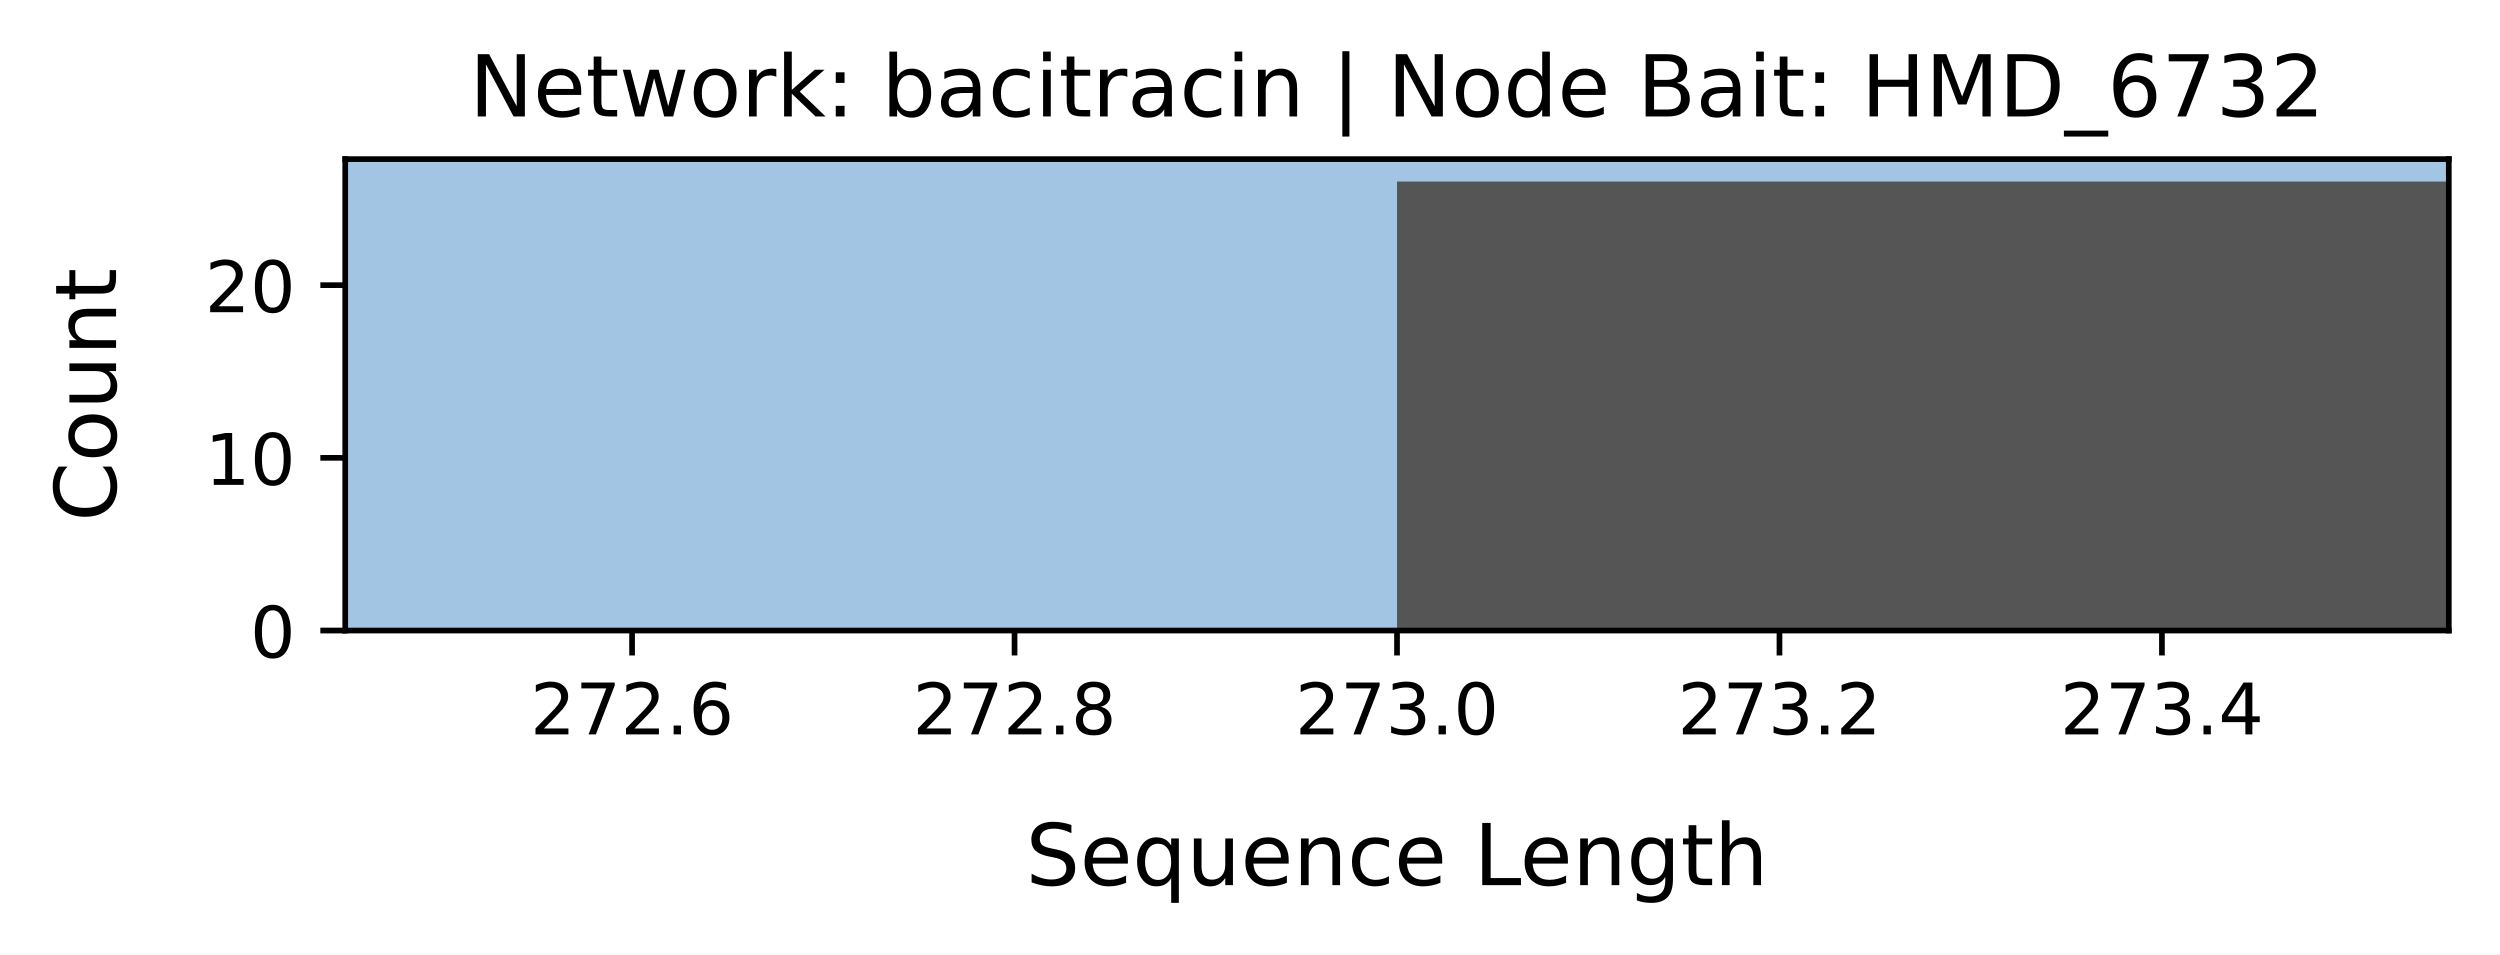
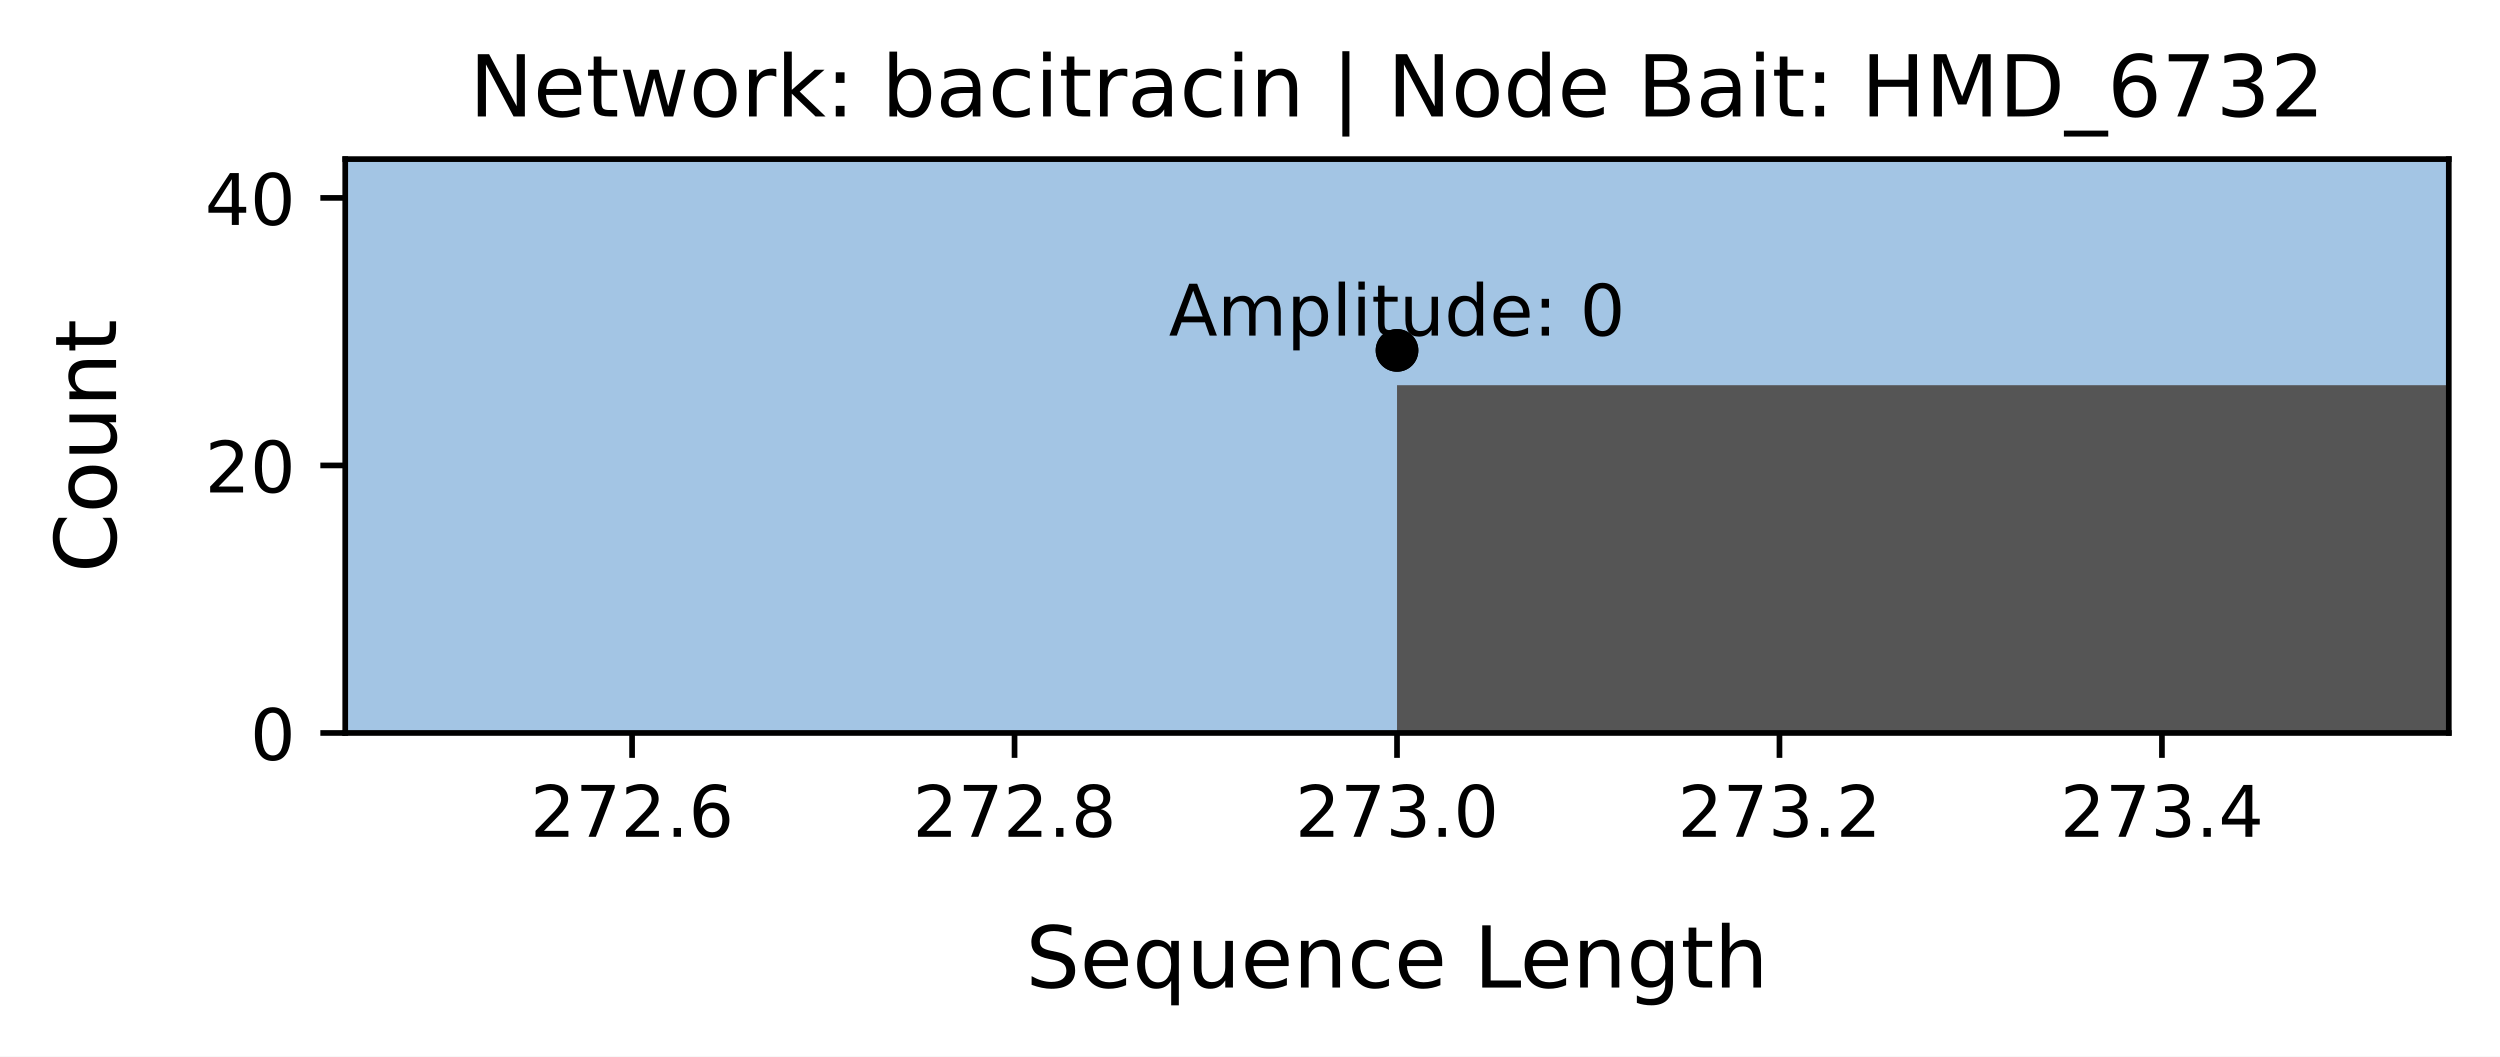
- <svg xmlns="http://www.w3.org/2000/svg" xmlns:xlink="http://www.w3.org/1999/xlink" width="351.489pt" height="134.143pt" viewBox="0 0 351.489 134.143" version="1.1">
+ <svg xmlns="http://www.w3.org/2000/svg" xmlns:xlink="http://www.w3.org/1999/xlink" width="351.489pt" height="148.542pt" viewBox="0 0 351.489 148.542" version="1.1">
  <defs>
    <style type="text/css">*{stroke-linejoin: round; stroke-linecap: butt}</style>
  </defs>
  <g id="figure_1">
    <g id="patch_1">
-       <path d="M 0 134.143  L 351.489 134.143  L 351.489 0  L 0 0  z " style="fill: #ffffff" />
+       <path d="M 0 148.542  L 351.489 148.542  L 351.489 0  L 0 0  z " style="fill: #ffffff" />
    </g>
    <g id="axes_1">
      <g id="patch_2">
-         <path d="M 48.539 88.651  L 344.289 88.651  L 344.289 22.371  L 48.539 22.371  z " style="fill: #a3c5e4" />
+         <path d="M 48.539 103.051  L 344.289 103.051  L 344.289 22.371  L 48.539 22.371  z " style="fill: #a3c5e4" />
      </g>
      <g id="patch_3">
-         <path d="M 61.982 88.651  L 2750.618 88.651  L 2750.618 88.651  L 61.982 88.651  z " clip-path="url(#p6417bfa6ee)" style="fill: #555555" />
+         <path d="M 61.982 103.051  L 868.573 103.051  L 868.573 103.051  L 61.982 103.051  z " clip-path="url(#p2b2a6447e7)" style="fill: #555555" />
      </g>
      <g id="patch_4">
-         <path d="M 88.868 88.651  L 2777.505 88.651  L 2777.505 88.651  L 88.868 88.651  z " clip-path="url(#p6417bfa6ee)" style="fill: #555555" />
+         <path d="M 88.868 103.051  L 895.459 103.051  L 895.459 103.051  L 88.868 103.051  z " clip-path="url(#p2b2a6447e7)" style="fill: #555555" />
      </g>
      <g id="patch_5">
-         <path d="M 115.755 88.651  L 2804.391 88.651  L 2804.391 88.651  L 115.755 88.651  z " clip-path="url(#p6417bfa6ee)" style="fill: #555555" />
+         <path d="M 115.755 103.051  L 922.346 103.051  L 922.346 103.051  L 115.755 103.051  z " clip-path="url(#p2b2a6447e7)" style="fill: #555555" />
      </g>
      <g id="patch_6">
-         <path d="M 142.641 88.651  L 2831.277 88.651  L 2831.277 88.651  L 142.641 88.651  z " clip-path="url(#p6417bfa6ee)" style="fill: #555555" />
+         <path d="M 142.641 103.051  L 949.232 103.051  L 949.232 103.051  L 142.641 103.051  z " clip-path="url(#p2b2a6447e7)" style="fill: #555555" />
      </g>
      <g id="patch_7">
-         <path d="M 169.527 88.651  L 2858.164 88.651  L 2858.164 88.651  L 169.527 88.651  z " clip-path="url(#p6417bfa6ee)" style="fill: #555555" />
+         <path d="M 169.527 103.051  L 976.118 103.051  L 976.118 103.051  L 169.527 103.051  z " clip-path="url(#p2b2a6447e7)" style="fill: #555555" />
      </g>
      <g id="patch_8">
-         <path d="M 196.414 88.651  L 2885.05 88.651  L 2885.05 25.527  L 196.414 25.527  z " clip-path="url(#p6417bfa6ee)" style="fill: #555555" />
+         <path d="M 196.414 103.051  L 1003.005 103.051  L 1003.005 54.154  L 196.414 54.154  z " clip-path="url(#p2b2a6447e7)" style="fill: #555555" />
      </g>
      <g id="patch_9">
-         <path d="M 223.3 88.651  L 2911.936 88.651  L 2911.936 88.651  L 223.3 88.651  z " clip-path="url(#p6417bfa6ee)" style="fill: #555555" />
+         <path d="M 223.3 103.051  L 1029.891 103.051  L 1029.891 103.051  L 223.3 103.051  z " clip-path="url(#p2b2a6447e7)" style="fill: #555555" />
      </g>
      <g id="patch_10">
-         <path d="M 250.186 88.651  L 2938.823 88.651  L 2938.823 88.651  L 250.186 88.651  z " clip-path="url(#p6417bfa6ee)" style="fill: #555555" />
+         <path d="M 250.186 103.051  L 1056.777 103.051  L 1056.777 103.051  L 250.186 103.051  z " clip-path="url(#p2b2a6447e7)" style="fill: #555555" />
      </g>
      <g id="patch_11">
-         <path d="M 277.073 88.651  L 2965.709 88.651  L 2965.709 88.651  L 277.073 88.651  z " clip-path="url(#p6417bfa6ee)" style="fill: #555555" />
+         <path d="M 277.073 103.051  L 1083.664 103.051  L 1083.664 103.051  L 277.073 103.051  z " clip-path="url(#p2b2a6447e7)" style="fill: #555555" />
      </g>
      <g id="patch_12">
-         <path d="M 303.959 88.651  L 2992.596 88.651  L 2992.596 88.651  L 303.959 88.651  z " clip-path="url(#p6417bfa6ee)" style="fill: #555555" />
+         <path d="M 303.959 103.051  L 1110.55 103.051  L 1110.55 103.051  L 303.959 103.051  z " clip-path="url(#p2b2a6447e7)" style="fill: #555555" />
      </g>
      <g id="matplotlib.axis_1">
        <g id="xtick_1">
          <g id="line2d_1">
            <defs>
-               <path id="m5158b33871" d="M 0 0  L 0 3.5  " style="stroke: #000000; stroke-width: 0.8" />
+               <path id="m62ed0143c3" d="M 0 0  L 0 3.5  " style="stroke: #000000; stroke-width: 0.8" />
            </defs>
            <g>
-               <use xlink:href="#m5158b33871" x="88.868" y="88.651" style="stroke: #000000; stroke-width: 0.8" />
+               <use xlink:href="#m62ed0143c3" x="88.868" y="103.051" style="stroke: #000000; stroke-width: 0.8" />
            </g>
          </g>
          <g id="text_1">
-             <g transform="translate(74.55423 103.2491) scale(0.1 -0.1)">
+             <g transform="translate(74.55423 117.6491) scale(0.1 -0.1)">
              <defs>
                <path id="DejaVuSans-32" d="M 1228 531  L 3431 531  L 3431 0  L 469 0  L 469 531  Q 828 903 1448 1529  Q 2069 2156 2228 2338  Q 2531 2678 2651 2914  Q 2772 3150 2772 3378  Q 2772 3750 2511 3984  Q 2250 4219 1831 4219  Q 1534 4219 1204 4116  Q 875 4013 500 3803  L 500 4441  Q 881 4594 1212 4672  Q 1544 4750 1819 4750  Q 2544 4750 2975 4387  Q 3406 4025 3406 3419  Q 3406 3131 3298 2873  Q 3191 2616 2906 2266  Q 2828 2175 2409 1742  Q 1991 1309 1228 531  z " transform="scale(0.015625)" />
                <path id="DejaVuSans-37" d="M 525 4666  L 3525 4666  L 3525 4397  L 1831 0  L 1172 0  L 2766 4134  L 525 4134  L 525 4666  z " transform="scale(0.015625)" />
                <path id="DejaVuSans-2e" d="M 684 794  L 1344 794  L 1344 0  L 684 0  L 684 794  z " transform="scale(0.015625)" />
                <path id="DejaVuSans-36" d="M 2113 2584  Q 1688 2584 1439 2293  Q 1191 2003 1191 1497  Q 1191 994 1439 701  Q 1688 409 2113 409  Q 2538 409 2786 701  Q 3034 994 3034 1497  Q 3034 2003 2786 2293  Q 2538 2584 2113 2584  z M 3366 4563  L 3366 3988  Q 3128 4100 2886 4159  Q 2644 4219 2406 4219  Q 1781 4219 1451 3797  Q 1122 3375 1075 2522  Q 1259 2794 1537 2939  Q 1816 3084 2150 3084  Q 2853 3084 3261 2657  Q 3669 2231 3669 1497  Q 3669 778 3244 343  Q 2819 -91 2113 -91  Q 1303 -91 875 529  Q 447 1150 447 2328  Q 447 3434 972 4092  Q 1497 4750 2381 4750  Q 2619 4750 2861 4703  Q 3103 4656 3366 4563  z " transform="scale(0.015625)" />
              </defs>
              <use xlink:href="#DejaVuSans-32" />
              <use xlink:href="#DejaVuSans-37" transform="translate(63.62305 0)" />
              <use xlink:href="#DejaVuSans-32" transform="translate(127.2461 0)" />
              <use xlink:href="#DejaVuSans-2e" transform="translate(190.8691 0)" />
              <use xlink:href="#DejaVuSans-36" transform="translate(222.6562 0)" />
            </g>
          </g>
        </g>
        <g id="xtick_2">
          <g id="line2d_2">
            <g>
-               <use xlink:href="#m5158b33871" x="142.641" y="88.651" style="stroke: #000000; stroke-width: 0.8" />
+               <use xlink:href="#m62ed0143c3" x="142.641" y="103.051" style="stroke: #000000; stroke-width: 0.8" />
            </g>
          </g>
          <g id="text_2">
-             <g transform="translate(128.327 103.2491) scale(0.1 -0.1)">
+             <g transform="translate(128.327 117.6491) scale(0.1 -0.1)">
              <defs>
                <path id="DejaVuSans-38" d="M 2034 2216  Q 1584 2216 1326 1975  Q 1069 1734 1069 1313  Q 1069 891 1326 650  Q 1584 409 2034 409  Q 2484 409 2743 651  Q 3003 894 3003 1313  Q 3003 1734 2745 1975  Q 2488 2216 2034 2216  z M 1403 2484  Q 997 2584 770 2862  Q 544 3141 544 3541  Q 544 4100 942 4425  Q 1341 4750 2034 4750  Q 2731 4750 3128 4425  Q 3525 4100 3525 3541  Q 3525 3141 3298 2862  Q 3072 2584 2669 2484  Q 3125 2378 3379 2068  Q 3634 1759 3634 1313  Q 3634 634 3220 271  Q 2806 -91 2034 -91  Q 1263 -91 848 271  Q 434 634 434 1313  Q 434 1759 690 2068  Q 947 2378 1403 2484  z M 1172 3481  Q 1172 3119 1398 2916  Q 1625 2713 2034 2713  Q 2441 2713 2670 2916  Q 2900 3119 2900 3481  Q 2900 3844 2670 4047  Q 2441 4250 2034 4250  Q 1625 4250 1398 4047  Q 1172 3844 1172 3481  z " transform="scale(0.015625)" />
              </defs>
              <use xlink:href="#DejaVuSans-32" />
              <use xlink:href="#DejaVuSans-37" transform="translate(63.62305 0)" />
              <use xlink:href="#DejaVuSans-32" transform="translate(127.2461 0)" />
              <use xlink:href="#DejaVuSans-2e" transform="translate(190.8691 0)" />
              <use xlink:href="#DejaVuSans-38" transform="translate(222.6562 0)" />
            </g>
          </g>
        </g>
        <g id="xtick_3">
          <g id="line2d_3">
            <g>
-               <use xlink:href="#m5158b33871" x="196.414" y="88.651" style="stroke: #000000; stroke-width: 0.8" />
+               <use xlink:href="#m62ed0143c3" x="196.414" y="103.051" style="stroke: #000000; stroke-width: 0.8" />
            </g>
          </g>
          <g id="text_3">
-             <g transform="translate(182.0997 103.2491) scale(0.1 -0.1)">
+             <g transform="translate(182.0997 117.6491) scale(0.1 -0.1)">
              <defs>
                <path id="DejaVuSans-33" d="M 2597 2516  Q 3050 2419 3304 2112  Q 3559 1806 3559 1356  Q 3559 666 3084 287  Q 2609 -91 1734 -91  Q 1441 -91 1130 -33  Q 819 25 488 141  L 488 750  Q 750 597 1062 519  Q 1375 441 1716 441  Q 2309 441 2620 675  Q 2931 909 2931 1356  Q 2931 1769 2642 2001  Q 2353 2234 1838 2234  L 1294 2234  L 1294 2753  L 1863 2753  Q 2328 2753 2575 2939  Q 2822 3125 2822 3475  Q 2822 3834 2567 4026  Q 2313 4219 1838 4219  Q 1578 4219 1281 4162  Q 984 4106 628 3988  L 628 4550  Q 988 4650 1302 4700  Q 1616 4750 1894 4750  Q 2613 4750 3031 4423  Q 3450 4097 3450 3541  Q 3450 3153 3228 2886  Q 3006 2619 2597 2516  z " transform="scale(0.015625)" />
                <path id="DejaVuSans-30" d="M 2034 4250  Q 1547 4250 1301 3770  Q 1056 3291 1056 2328  Q 1056 1369 1301 889  Q 1547 409 2034 409  Q 2525 409 2770 889  Q 3016 1369 3016 2328  Q 3016 3291 2770 3770  Q 2525 4250 2034 4250  z M 2034 4750  Q 2819 4750 3233 4129  Q 3647 3509 3647 2328  Q 3647 1150 3233 529  Q 2819 -91 2034 -91  Q 1250 -91 836 529  Q 422 1150 422 2328  Q 422 3509 836 4129  Q 1250 4750 2034 4750  z " transform="scale(0.015625)" />
              </defs>
              <use xlink:href="#DejaVuSans-32" />
              <use xlink:href="#DejaVuSans-37" transform="translate(63.62305 0)" />
              <use xlink:href="#DejaVuSans-33" transform="translate(127.2461 0)" />
              <use xlink:href="#DejaVuSans-2e" transform="translate(190.8691 0)" />
              <use xlink:href="#DejaVuSans-30" transform="translate(222.6562 0)" />
            </g>
          </g>
        </g>
        <g id="xtick_4">
          <g id="line2d_4">
            <g>
-               <use xlink:href="#m5158b33871" x="250.186" y="88.651" style="stroke: #000000; stroke-width: 0.8" />
+               <use xlink:href="#m62ed0143c3" x="250.186" y="103.051" style="stroke: #000000; stroke-width: 0.8" />
            </g>
          </g>
          <g id="text_4">
-             <g transform="translate(235.8724 103.2491) scale(0.1 -0.1)">
+             <g transform="translate(235.8724 117.6491) scale(0.1 -0.1)">
              <use xlink:href="#DejaVuSans-32" />
              <use xlink:href="#DejaVuSans-37" transform="translate(63.62305 0)" />
              <use xlink:href="#DejaVuSans-33" transform="translate(127.2461 0)" />
              <use xlink:href="#DejaVuSans-2e" transform="translate(190.8691 0)" />
              <use xlink:href="#DejaVuSans-32" transform="translate(222.6562 0)" />
            </g>
          </g>
        </g>
        <g id="xtick_5">
          <g id="line2d_5">
            <g>
-               <use xlink:href="#m5158b33871" x="303.959" y="88.651" style="stroke: #000000; stroke-width: 0.8" />
+               <use xlink:href="#m62ed0143c3" x="303.959" y="103.051" style="stroke: #000000; stroke-width: 0.8" />
            </g>
          </g>
          <g id="text_5">
-             <g transform="translate(289.6451 103.2491) scale(0.1 -0.1)">
+             <g transform="translate(289.6451 117.6491) scale(0.1 -0.1)">
              <defs>
                <path id="DejaVuSans-34" d="M 2419 4116  L 825 1625  L 2419 1625  L 2419 4116  z M 2253 4666  L 3047 4666  L 3047 1625  L 3713 1625  L 3713 1100  L 3047 1100  L 3047 0  L 2419 0  L 2419 1100  L 313 1100  L 313 1709  L 2253 4666  z " transform="scale(0.015625)" />
              </defs>
              <use xlink:href="#DejaVuSans-32" />
              <use xlink:href="#DejaVuSans-37" transform="translate(63.62305 0)" />
              <use xlink:href="#DejaVuSans-33" transform="translate(127.2461 0)" />
              <use xlink:href="#DejaVuSans-2e" transform="translate(190.8691 0)" />
              <use xlink:href="#DejaVuSans-34" transform="translate(222.6562 0)" />
            </g>
          </g>
        </g>
        <g id="text_6">
-           <g transform="translate(144.2128 124.4469) scale(0.12 -0.12)">
+           <g transform="translate(144.2128 138.8469) scale(0.12 -0.12)">
            <defs>
              <path id="DejaVuSans-53" d="M 3425 4513  L 3425 3897  Q 3066 4069 2747 4153  Q 2428 4238 2131 4238  Q 1616 4238 1336 4038  Q 1056 3838 1056 3469  Q 1056 3159 1242 3001  Q 1428 2844 1947 2747  L 2328 2669  Q 3034 2534 3370 2195  Q 3706 1856 3706 1288  Q 3706 609 3251 259  Q 2797 -91 1919 -91  Q 1588 -91 1214 -16  Q 841 59 441 206  L 441 856  Q 825 641 1194 531  Q 1563 422 1919 422  Q 2459 422 2753 634  Q 3047 847 3047 1241  Q 3047 1584 2836 1778  Q 2625 1972 2144 2069  L 1759 2144  Q 1053 2284 737 2584  Q 422 2884 422 3419  Q 422 4038 858 4394  Q 1294 4750 2059 4750  Q 2388 4750 2728 4690  Q 3069 4631 3425 4513  z " transform="scale(0.015625)" />
              <path id="DejaVuSans-65" d="M 3597 1894  L 3597 1613  L 953 1613  Q 991 1019 1311 708  Q 1631 397 2203 397  Q 2534 397 2845 478  Q 3156 559 3463 722  L 3463 178  Q 3153 47 2828 -22  Q 2503 -91 2169 -91  Q 1331 -91 842 396  Q 353 884 353 1716  Q 353 2575 817 3079  Q 1281 3584 2069 3584  Q 2775 3584 3186 3129  Q 3597 2675 3597 1894  z M 3022 2063  Q 3016 2534 2758 2815  Q 2500 3097 2075 3097  Q 1594 3097 1305 2825  Q 1016 2553 972 2059  L 3022 2063  z " transform="scale(0.015625)" />
              <path id="DejaVuSans-71" d="M 947 1747  Q 947 1113 1208 752  Q 1469 391 1925 391  Q 2381 391 2643 752  Q 2906 1113 2906 1747  Q 2906 2381 2643 2742  Q 2381 3103 1925 3103  Q 1469 3103 1208 2742  Q 947 2381 947 1747  z M 2906 525  Q 2725 213 2448 61  Q 2172 -91 1784 -91  Q 1150 -91 751 415  Q 353 922 353 1747  Q 353 2572 751 3078  Q 1150 3584 1784 3584  Q 2172 3584 2448 3432  Q 2725 3281 2906 2969  L 2906 3500  L 3481 3500  L 3481 -1331  L 2906 -1331  L 2906 525  z " transform="scale(0.015625)" />
              <path id="DejaVuSans-75" d="M 544 1381  L 544 3500  L 1119 3500  L 1119 1403  Q 1119 906 1312 657  Q 1506 409 1894 409  Q 2359 409 2629 706  Q 2900 1003 2900 1516  L 2900 3500  L 3475 3500  L 3475 0  L 2900 0  L 2900 538  Q 2691 219 2414 64  Q 2138 -91 1772 -91  Q 1169 -91 856 284  Q 544 659 544 1381  z M 1991 3584  L 1991 3584  z " transform="scale(0.015625)" />
              <path id="DejaVuSans-6e" d="M 3513 2113  L 3513 0  L 2938 0  L 2938 2094  Q 2938 2591 2744 2837  Q 2550 3084 2163 3084  Q 1697 3084 1428 2787  Q 1159 2491 1159 1978  L 1159 0  L 581 0  L 581 3500  L 1159 3500  L 1159 2956  Q 1366 3272 1645 3428  Q 1925 3584 2291 3584  Q 2894 3584 3203 3211  Q 3513 2838 3513 2113  z " transform="scale(0.015625)" />
              <path id="DejaVuSans-63" d="M 3122 3366  L 3122 2828  Q 2878 2963 2633 3030  Q 2388 3097 2138 3097  Q 1578 3097 1268 2742  Q 959 2388 959 1747  Q 959 1106 1268 751  Q 1578 397 2138 397  Q 2388 397 2633 464  Q 2878 531 3122 666  L 3122 134  Q 2881 22 2623 -34  Q 2366 -91 2075 -91  Q 1284 -91 818 406  Q 353 903 353 1747  Q 353 2603 823 3093  Q 1294 3584 2113 3584  Q 2378 3584 2631 3529  Q 2884 3475 3122 3366  z " transform="scale(0.015625)" />
              <path id="DejaVuSans-20" transform="scale(0.015625)" />
              <path id="DejaVuSans-4c" d="M 628 4666  L 1259 4666  L 1259 531  L 3531 531  L 3531 0  L 628 0  L 628 4666  z " transform="scale(0.015625)" />
              <path id="DejaVuSans-67" d="M 2906 1791  Q 2906 2416 2648 2759  Q 2391 3103 1925 3103  Q 1463 3103 1205 2759  Q 947 2416 947 1791  Q 947 1169 1205 825  Q 1463 481 1925 481  Q 2391 481 2648 825  Q 2906 1169 2906 1791  z M 3481 434  Q 3481 -459 3084 -895  Q 2688 -1331 1869 -1331  Q 1566 -1331 1297 -1286  Q 1028 -1241 775 -1147  L 775 -588  Q 1028 -725 1275 -790  Q 1522 -856 1778 -856  Q 2344 -856 2625 -561  Q 2906 -266 2906 331  L 2906 616  Q 2728 306 2450 153  Q 2172 0 1784 0  Q 1141 0 747 490  Q 353 981 353 1791  Q 353 2603 747 3093  Q 1141 3584 1784 3584  Q 2172 3584 2450 3431  Q 2728 3278 2906 2969  L 2906 3500  L 3481 3500  L 3481 434  z " transform="scale(0.015625)" />
              <path id="DejaVuSans-74" d="M 1172 4494  L 1172 3500  L 2356 3500  L 2356 3053  L 1172 3053  L 1172 1153  Q 1172 725 1289 603  Q 1406 481 1766 481  L 2356 481  L 2356 0  L 1766 0  Q 1100 0 847 248  Q 594 497 594 1153  L 594 3053  L 172 3053  L 172 3500  L 594 3500  L 594 4494  L 1172 4494  z " transform="scale(0.015625)" />
              <path id="DejaVuSans-68" d="M 3513 2113  L 3513 0  L 2938 0  L 2938 2094  Q 2938 2591 2744 2837  Q 2550 3084 2163 3084  Q 1697 3084 1428 2787  Q 1159 2491 1159 1978  L 1159 0  L 581 0  L 581 4863  L 1159 4863  L 1159 2956  Q 1366 3272 1645 3428  Q 1925 3584 2291 3584  Q 2894 3584 3203 3211  Q 3513 2838 3513 2113  z " transform="scale(0.015625)" />
            </defs>
            <use xlink:href="#DejaVuSans-53" />
            <use xlink:href="#DejaVuSans-65" transform="translate(63.47656 0)" />
            <use xlink:href="#DejaVuSans-71" transform="translate(125 0)" />
            <use xlink:href="#DejaVuSans-75" transform="translate(188.4766 0)" />
            <use xlink:href="#DejaVuSans-65" transform="translate(251.8555 0)" />
            <use xlink:href="#DejaVuSans-6e" transform="translate(313.3789 0)" />
            <use xlink:href="#DejaVuSans-63" transform="translate(376.7578 0)" />
            <use xlink:href="#DejaVuSans-65" transform="translate(431.7383 0)" />
            <use xlink:href="#DejaVuSans-20" transform="translate(493.2617 0)" />
            <use xlink:href="#DejaVuSans-4c" transform="translate(525.0488 0)" />
            <use xlink:href="#DejaVuSans-65" transform="translate(579.0117 0)" />
            <use xlink:href="#DejaVuSans-6e" transform="translate(640.5352 0)" />
            <use xlink:href="#DejaVuSans-67" transform="translate(703.9141 0)" />
            <use xlink:href="#DejaVuSans-74" transform="translate(767.3906 0)" />
            <use xlink:href="#DejaVuSans-68" transform="translate(806.5996 0)" />
          </g>
        </g>
      </g>
      <g id="matplotlib.axis_2">
        <g id="ytick_1">
          <g id="line2d_6">
            <defs>
-               <path id="mec3b0b914d" d="M 0 0  L -3.5 0  " style="stroke: #000000; stroke-width: 0.8" />
+               <path id="me9925cd323" d="M 0 0  L -3.5 0  " style="stroke: #000000; stroke-width: 0.8" />
            </defs>
            <g>
-               <use xlink:href="#mec3b0b914d" x="48.539" y="88.651" style="stroke: #000000; stroke-width: 0.8" />
+               <use xlink:href="#me9925cd323" x="48.539" y="103.051" style="stroke: #000000; stroke-width: 0.8" />
            </g>
          </g>
          <g id="text_7">
-             <g transform="translate(35.17625 92.44984) scale(0.1 -0.1)">
+             <g transform="translate(35.17625 106.8498) scale(0.1 -0.1)">
              <use xlink:href="#DejaVuSans-30" />
            </g>
          </g>
        </g>
        <g id="ytick_2">
          <g id="line2d_7">
            <g>
-               <use xlink:href="#mec3b0b914d" x="48.539" y="64.372" style="stroke: #000000; stroke-width: 0.8" />
+               <use xlink:href="#me9925cd323" x="48.539" y="65.438" style="stroke: #000000; stroke-width: 0.8" />
            </g>
          </g>
          <g id="text_8">
-             <g transform="translate(28.81375 68.17145) scale(0.1 -0.1)">
-               <defs>
-                 <path id="DejaVuSans-31" d="M 794 531  L 1825 531  L 1825 4091  L 703 3866  L 703 4441  L 1819 4666  L 2450 4666  L 2450 531  L 3481 531  L 3481 0  L 794 0  L 794 531  z " transform="scale(0.015625)" />
-               </defs>
-               <use xlink:href="#DejaVuSans-31" />
+             <g transform="translate(28.81375 69.23679) scale(0.1 -0.1)">
+               <use xlink:href="#DejaVuSans-32" />
              <use xlink:href="#DejaVuSans-30" transform="translate(63.62305 0)" />
            </g>
          </g>
        </g>
        <g id="ytick_3">
          <g id="line2d_8">
            <g>
-               <use xlink:href="#mec3b0b914d" x="48.539" y="40.094" style="stroke: #000000; stroke-width: 0.8" />
+               <use xlink:href="#me9925cd323" x="48.539" y="27.825" style="stroke: #000000; stroke-width: 0.8" />
            </g>
          </g>
          <g id="text_9">
-             <g transform="translate(28.81375 43.89307) scale(0.1 -0.1)">
-               <use xlink:href="#DejaVuSans-32" />
+             <g transform="translate(28.81375 31.62374) scale(0.1 -0.1)">
+               <use xlink:href="#DejaVuSans-34" />
              <use xlink:href="#DejaVuSans-30" transform="translate(63.62305 0)" />
            </g>
          </g>
        </g>
        <g id="text_10">
-           <g transform="translate(16.31812 73.32875) rotate(-90) scale(0.12 -0.12)">
+           <g transform="translate(16.31812 80.52875) rotate(-90) scale(0.12 -0.12)">
            <defs>
              <path id="DejaVuSans-43" d="M 4122 4306  L 4122 3641  Q 3803 3938 3442 4084  Q 3081 4231 2675 4231  Q 1875 4231 1450 3742  Q 1025 3253 1025 2328  Q 1025 1406 1450 917  Q 1875 428 2675 428  Q 3081 428 3442 575  Q 3803 722 4122 1019  L 4122 359  Q 3791 134 3420 21  Q 3050 -91 2638 -91  Q 1578 -91 968 557  Q 359 1206 359 2328  Q 359 3453 968 4101  Q 1578 4750 2638 4750  Q 3056 4750 3426 4639  Q 3797 4528 4122 4306  z " transform="scale(0.015625)" />
              <path id="DejaVuSans-6f" d="M 1959 3097  Q 1497 3097 1228 2736  Q 959 2375 959 1747  Q 959 1119 1226 758  Q 1494 397 1959 397  Q 2419 397 2687 759  Q 2956 1122 2956 1747  Q 2956 2369 2687 2733  Q 2419 3097 1959 3097  z M 1959 3584  Q 2709 3584 3137 3096  Q 3566 2609 3566 1747  Q 3566 888 3137 398  Q 2709 -91 1959 -91  Q 1206 -91 779 398  Q 353 888 353 1747  Q 353 2609 779 3096  Q 1206 3584 1959 3584  z " transform="scale(0.015625)" />
            </defs>
            <use xlink:href="#DejaVuSans-43" />
            <use xlink:href="#DejaVuSans-6f" transform="translate(69.82422 0)" />
            <use xlink:href="#DejaVuSans-75" transform="translate(131.0059 0)" />
            <use xlink:href="#DejaVuSans-6e" transform="translate(194.3848 0)" />
            <use xlink:href="#DejaVuSans-74" transform="translate(257.7637 0)" />
          </g>
        </g>
      </g>
+       <g id="LineCollection_1">
+         <path d="M 196.414 49.264  L 196.414 49.264  " clip-path="url(#p2b2a6447e7)" style="fill: none; stroke-dasharray: 3.7,1.6; stroke-dashoffset: 0; stroke: #000000" />
+       </g>
+       <g id="line2d_9">
+         <defs>
+           <path id="mc5806df0ed" d="M 0 2.5  C 0.663 2.5 1.299 2.237 1.768 1.768  C 2.237 1.299 2.5 0.663 2.5 0  C 2.5 -0.663 2.237 -1.299 1.768 -1.768  C 1.299 -2.237 0.663 -2.5 0 -2.5  C -0.663 -2.5 -1.299 -2.237 -1.768 -1.768  C -2.237 -1.299 -2.5 -0.663 -2.5 0  C -2.5 0.663 -2.237 1.299 -1.768 1.768  C -1.299 2.237 -0.663 2.5 0 2.5  z " style="stroke: #000000" />
+         </defs>
+         <g clip-path="url(#p2b2a6447e7)">
+           <use xlink:href="#mc5806df0ed" x="196.414" y="49.264" style="stroke: #000000" />
+           <use xlink:href="#mc5806df0ed" x="196.414" y="49.264" style="stroke: #000000" />
+         </g>
+       </g>
      <g id="patch_13">
-         <path d="M 48.539 88.651  L 48.539 22.371  " style="fill: none; stroke: #000000; stroke-width: 0.8; stroke-linejoin: miter; stroke-linecap: square" />
+         <path d="M 48.539 103.051  L 48.539 22.371  " style="fill: none; stroke: #000000; stroke-width: 0.8; stroke-linejoin: miter; stroke-linecap: square" />
      </g>
      <g id="patch_14">
-         <path d="M 344.289 88.651  L 344.289 22.371  " style="fill: none; stroke: #000000; stroke-width: 0.8; stroke-linejoin: miter; stroke-linecap: square" />
+         <path d="M 344.289 103.051  L 344.289 22.371  " style="fill: none; stroke: #000000; stroke-width: 0.8; stroke-linejoin: miter; stroke-linecap: square" />
      </g>
      <g id="patch_15">
-         <path d="M 48.539 88.651  L 344.289 88.651  " style="fill: none; stroke: #000000; stroke-width: 0.8; stroke-linejoin: miter; stroke-linecap: square" />
+         <path d="M 48.539 103.051  L 344.289 103.051  " style="fill: none; stroke: #000000; stroke-width: 0.8; stroke-linejoin: miter; stroke-linecap: square" />
      </g>
      <g id="patch_16">
        <path d="M 48.539 22.371  L 344.289 22.371  " style="fill: none; stroke: #000000; stroke-width: 0.8; stroke-linejoin: miter; stroke-linecap: square" />
      </g>
      <g id="text_11">
+         <g transform="translate(164.3364 47.18427) scale(0.1 -0.1)">
+           <defs>
+             <path id="DejaVuSans-41" d="M 2188 4044  L 1331 1722  L 3047 1722  L 2188 4044  z M 1831 4666  L 2547 4666  L 4325 0  L 3669 0  L 3244 1197  L 1141 1197  L 716 0  L 50 0  L 1831 4666  z " transform="scale(0.015625)" />
+             <path id="DejaVuSans-6d" d="M 3328 2828  Q 3544 3216 3844 3400  Q 4144 3584 4550 3584  Q 5097 3584 5394 3201  Q 5691 2819 5691 2113  L 5691 0  L 5113 0  L 5113 2094  Q 5113 2597 4934 2840  Q 4756 3084 4391 3084  Q 3944 3084 3684 2787  Q 3425 2491 3425 1978  L 3425 0  L 2847 0  L 2847 2094  Q 2847 2600 2669 2842  Q 2491 3084 2119 3084  Q 1678 3084 1418 2786  Q 1159 2488 1159 1978  L 1159 0  L 581 0  L 581 3500  L 1159 3500  L 1159 2956  Q 1356 3278 1631 3431  Q 1906 3584 2284 3584  Q 2666 3584 2933 3390  Q 3200 3197 3328 2828  z " transform="scale(0.015625)" />
+             <path id="DejaVuSans-70" d="M 1159 525  L 1159 -1331  L 581 -1331  L 581 3500  L 1159 3500  L 1159 2969  Q 1341 3281 1617 3432  Q 1894 3584 2278 3584  Q 2916 3584 3314 3078  Q 3713 2572 3713 1747  Q 3713 922 3314 415  Q 2916 -91 2278 -91  Q 1894 -91 1617 61  Q 1341 213 1159 525  z M 3116 1747  Q 3116 2381 2855 2742  Q 2594 3103 2138 3103  Q 1681 3103 1420 2742  Q 1159 2381 1159 1747  Q 1159 1113 1420 752  Q 1681 391 2138 391  Q 2594 391 2855 752  Q 3116 1113 3116 1747  z " transform="scale(0.015625)" />
+             <path id="DejaVuSans-6c" d="M 603 4863  L 1178 4863  L 1178 0  L 603 0  L 603 4863  z " transform="scale(0.015625)" />
+             <path id="DejaVuSans-69" d="M 603 3500  L 1178 3500  L 1178 0  L 603 0  L 603 3500  z M 603 4863  L 1178 4863  L 1178 4134  L 603 4134  L 603 4863  z " transform="scale(0.015625)" />
+             <path id="DejaVuSans-64" d="M 2906 2969  L 2906 4863  L 3481 4863  L 3481 0  L 2906 0  L 2906 525  Q 2725 213 2448 61  Q 2172 -91 1784 -91  Q 1150 -91 751 415  Q 353 922 353 1747  Q 353 2572 751 3078  Q 1150 3584 1784 3584  Q 2172 3584 2448 3432  Q 2725 3281 2906 2969  z M 947 1747  Q 947 1113 1208 752  Q 1469 391 1925 391  Q 2381 391 2643 752  Q 2906 1113 2906 1747  Q 2906 2381 2643 2742  Q 2381 3103 1925 3103  Q 1469 3103 1208 2742  Q 947 2381 947 1747  z " transform="scale(0.015625)" />
+             <path id="DejaVuSans-3a" d="M 750 794  L 1409 794  L 1409 0  L 750 0  L 750 794  z M 750 3309  L 1409 3309  L 1409 2516  L 750 2516  L 750 3309  z " transform="scale(0.015625)" />
+           </defs>
+           <use xlink:href="#DejaVuSans-41" />
+           <use xlink:href="#DejaVuSans-6d" transform="translate(68.4082 0)" />
+           <use xlink:href="#DejaVuSans-70" transform="translate(165.8203 0)" />
+           <use xlink:href="#DejaVuSans-6c" transform="translate(229.2969 0)" />
+           <use xlink:href="#DejaVuSans-69" transform="translate(257.0801 0)" />
+           <use xlink:href="#DejaVuSans-74" transform="translate(284.8633 0)" />
+           <use xlink:href="#DejaVuSans-75" transform="translate(324.0723 0)" />
+           <use xlink:href="#DejaVuSans-64" transform="translate(387.4512 0)" />
+           <use xlink:href="#DejaVuSans-65" transform="translate(450.9277 0)" />
+           <use xlink:href="#DejaVuSans-3a" transform="translate(512.4512 0)" />
+           <use xlink:href="#DejaVuSans-20" transform="translate(546.1426 0)" />
+           <use xlink:href="#DejaVuSans-30" transform="translate(577.9297 0)" />
+         </g>
+       </g>
+       <g id="text_12">
        <g transform="translate(65.99531 16.37063) scale(0.12 -0.12)">
          <defs>
            <path id="DejaVuSans-4e" d="M 628 4666  L 1478 4666  L 3547 763  L 3547 4666  L 4159 4666  L 4159 0  L 3309 0  L 1241 3903  L 1241 0  L 628 0  L 628 4666  z " transform="scale(0.015625)" />
            <path id="DejaVuSans-77" d="M 269 3500  L 844 3500  L 1563 769  L 2278 3500  L 2956 3500  L 3675 769  L 4391 3500  L 4966 3500  L 4050 0  L 3372 0  L 2619 2869  L 1863 0  L 1184 0  L 269 3500  z " transform="scale(0.015625)" />
            <path id="DejaVuSans-72" d="M 2631 2963  Q 2534 3019 2420 3045  Q 2306 3072 2169 3072  Q 1681 3072 1420 2755  Q 1159 2438 1159 1844  L 1159 0  L 581 0  L 581 3500  L 1159 3500  L 1159 2956  Q 1341 3275 1631 3429  Q 1922 3584 2338 3584  Q 2397 3584 2469 3576  Q 2541 3569 2628 3553  L 2631 2963  z " transform="scale(0.015625)" />
            <path id="DejaVuSans-6b" d="M 581 4863  L 1159 4863  L 1159 1991  L 2875 3500  L 3609 3500  L 1753 1863  L 3688 0  L 2938 0  L 1159 1709  L 1159 0  L 581 0  L 581 4863  z " transform="scale(0.015625)" />
-             <path id="DejaVuSans-3a" d="M 750 794  L 1409 794  L 1409 0  L 750 0  L 750 794  z M 750 3309  L 1409 3309  L 1409 2516  L 750 2516  L 750 3309  z " transform="scale(0.015625)" />
            <path id="DejaVuSans-62" d="M 3116 1747  Q 3116 2381 2855 2742  Q 2594 3103 2138 3103  Q 1681 3103 1420 2742  Q 1159 2381 1159 1747  Q 1159 1113 1420 752  Q 1681 391 2138 391  Q 2594 391 2855 752  Q 3116 1113 3116 1747  z M 1159 2969  Q 1341 3281 1617 3432  Q 1894 3584 2278 3584  Q 2916 3584 3314 3078  Q 3713 2572 3713 1747  Q 3713 922 3314 415  Q 2916 -91 2278 -91  Q 1894 -91 1617 61  Q 1341 213 1159 525  L 1159 0  L 581 0  L 581 4863  L 1159 4863  L 1159 2969  z " transform="scale(0.015625)" />
            <path id="DejaVuSans-61" d="M 2194 1759  Q 1497 1759 1228 1600  Q 959 1441 959 1056  Q 959 750 1161 570  Q 1363 391 1709 391  Q 2188 391 2477 730  Q 2766 1069 2766 1631  L 2766 1759  L 2194 1759  z M 3341 1997  L 3341 0  L 2766 0  L 2766 531  Q 2569 213 2275 61  Q 1981 -91 1556 -91  Q 1019 -91 701 211  Q 384 513 384 1019  Q 384 1609 779 1909  Q 1175 2209 1959 2209  L 2766 2209  L 2766 2266  Q 2766 2663 2505 2880  Q 2244 3097 1772 3097  Q 1472 3097 1187 3025  Q 903 2953 641 2809  L 641 3341  Q 956 3463 1253 3523  Q 1550 3584 1831 3584  Q 2591 3584 2966 3190  Q 3341 2797 3341 1997  z " transform="scale(0.015625)" />
-             <path id="DejaVuSans-69" d="M 603 3500  L 1178 3500  L 1178 0  L 603 0  L 603 3500  z M 603 4863  L 1178 4863  L 1178 4134  L 603 4134  L 603 4863  z " transform="scale(0.015625)" />
            <path id="DejaVuSans-7c" d="M 1344 4891  L 1344 -1509  L 813 -1509  L 813 4891  L 1344 4891  z " transform="scale(0.015625)" />
-             <path id="DejaVuSans-64" d="M 2906 2969  L 2906 4863  L 3481 4863  L 3481 0  L 2906 0  L 2906 525  Q 2725 213 2448 61  Q 2172 -91 1784 -91  Q 1150 -91 751 415  Q 353 922 353 1747  Q 353 2572 751 3078  Q 1150 3584 1784 3584  Q 2172 3584 2448 3432  Q 2725 3281 2906 2969  z M 947 1747  Q 947 1113 1208 752  Q 1469 391 1925 391  Q 2381 391 2643 752  Q 2906 1113 2906 1747  Q 2906 2381 2643 2742  Q 2381 3103 1925 3103  Q 1469 3103 1208 2742  Q 947 2381 947 1747  z " transform="scale(0.015625)" />
            <path id="DejaVuSans-42" d="M 1259 2228  L 1259 519  L 2272 519  Q 2781 519 3026 730  Q 3272 941 3272 1375  Q 3272 1813 3026 2020  Q 2781 2228 2272 2228  L 1259 2228  z M 1259 4147  L 1259 2741  L 2194 2741  Q 2656 2741 2882 2914  Q 3109 3088 3109 3444  Q 3109 3797 2882 3972  Q 2656 4147 2194 4147  L 1259 4147  z M 628 4666  L 2241 4666  Q 2963 4666 3353 4366  Q 3744 4066 3744 3513  Q 3744 3084 3544 2831  Q 3344 2578 2956 2516  Q 3422 2416 3680 2098  Q 3938 1781 3938 1306  Q 3938 681 3513 340  Q 3088 0 2303 0  L 628 0  L 628 4666  z " transform="scale(0.015625)" />
            <path id="DejaVuSans-48" d="M 628 4666  L 1259 4666  L 1259 2753  L 3553 2753  L 3553 4666  L 4184 4666  L 4184 0  L 3553 0  L 3553 2222  L 1259 2222  L 1259 0  L 628 0  L 628 4666  z " transform="scale(0.015625)" />
            <path id="DejaVuSans-4d" d="M 628 4666  L 1569 4666  L 2759 1491  L 3956 4666  L 4897 4666  L 4897 0  L 4281 0  L 4281 4097  L 3078 897  L 2444 897  L 1241 4097  L 1241 0  L 628 0  L 628 4666  z " transform="scale(0.015625)" />
            <path id="DejaVuSans-44" d="M 1259 4147  L 1259 519  L 2022 519  Q 2988 519 3436 956  Q 3884 1394 3884 2338  Q 3884 3275 3436 3711  Q 2988 4147 2022 4147  L 1259 4147  z M 628 4666  L 1925 4666  Q 3281 4666 3915 4102  Q 4550 3538 4550 2338  Q 4550 1131 3912 565  Q 3275 0 1925 0  L 628 0  L 628 4666  z " transform="scale(0.015625)" />
            <path id="DejaVuSans-5f" d="M 3263 -1063  L 3263 -1509  L -63 -1509  L -63 -1063  L 3263 -1063  z " transform="scale(0.015625)" />
          </defs>
          <use xlink:href="#DejaVuSans-4e" />
          <use xlink:href="#DejaVuSans-65" transform="translate(74.80469 0)" />
          <use xlink:href="#DejaVuSans-74" transform="translate(136.3281 0)" />
          <use xlink:href="#DejaVuSans-77" transform="translate(175.5371 0)" />
          <use xlink:href="#DejaVuSans-6f" transform="translate(257.3242 0)" />
          <use xlink:href="#DejaVuSans-72" transform="translate(318.5059 0)" />
          <use xlink:href="#DejaVuSans-6b" transform="translate(359.6191 0)" />
          <use xlink:href="#DejaVuSans-3a" transform="translate(417.5293 0)" />
          <use xlink:href="#DejaVuSans-20" transform="translate(451.2207 0)" />
          <use xlink:href="#DejaVuSans-62" transform="translate(483.0078 0)" />
          <use xlink:href="#DejaVuSans-61" transform="translate(546.4844 0)" />
          <use xlink:href="#DejaVuSans-63" transform="translate(607.7637 0)" />
          <use xlink:href="#DejaVuSans-69" transform="translate(662.7441 0)" />
          <use xlink:href="#DejaVuSans-74" transform="translate(690.5273 0)" />
          <use xlink:href="#DejaVuSans-72" transform="translate(729.7363 0)" />
          <use xlink:href="#DejaVuSans-61" transform="translate(770.8496 0)" />
          <use xlink:href="#DejaVuSans-63" transform="translate(832.1289 0)" />
          <use xlink:href="#DejaVuSans-69" transform="translate(887.1094 0)" />
          <use xlink:href="#DejaVuSans-6e" transform="translate(914.8926 0)" />
          <use xlink:href="#DejaVuSans-20" transform="translate(978.2715 0)" />
          <use xlink:href="#DejaVuSans-7c" transform="translate(1010.059 0)" />
          <use xlink:href="#DejaVuSans-20" transform="translate(1043.75 0)" />
          <use xlink:href="#DejaVuSans-4e" transform="translate(1075.537 0)" />
          <use xlink:href="#DejaVuSans-6f" transform="translate(1150.342 0)" />
          <use xlink:href="#DejaVuSans-64" transform="translate(1211.523 0)" />
          <use xlink:href="#DejaVuSans-65" transform="translate(1275 0)" />
          <use xlink:href="#DejaVuSans-20" transform="translate(1336.523 0)" />
          <use xlink:href="#DejaVuSans-42" transform="translate(1368.311 0)" />
          <use xlink:href="#DejaVuSans-61" transform="translate(1436.914 0)" />
          <use xlink:href="#DejaVuSans-69" transform="translate(1498.193 0)" />
          <use xlink:href="#DejaVuSans-74" transform="translate(1525.977 0)" />
          <use xlink:href="#DejaVuSans-3a" transform="translate(1565.186 0)" />
          <use xlink:href="#DejaVuSans-20" transform="translate(1598.877 0)" />
          <use xlink:href="#DejaVuSans-48" transform="translate(1630.664 0)" />
          <use xlink:href="#DejaVuSans-4d" transform="translate(1705.859 0)" />
          <use xlink:href="#DejaVuSans-44" transform="translate(1792.139 0)" />
          <use xlink:href="#DejaVuSans-5f" transform="translate(1869.141 0)" />
          <use xlink:href="#DejaVuSans-36" transform="translate(1919.141 0)" />
          <use xlink:href="#DejaVuSans-37" transform="translate(1982.764 0)" />
          <use xlink:href="#DejaVuSans-33" transform="translate(2046.387 0)" />
          <use xlink:href="#DejaVuSans-32" transform="translate(2110.01 0)" />
        </g>
      </g>
    </g>
  </g>
  <defs>
-     <clipPath id="p6417bfa6ee">
-       <rect x="48.539" y="22.371" width="295.75" height="66.28" />
+     <clipPath id="p2b2a6447e7">
+       <rect x="48.539" y="22.371" width="295.75" height="80.68" />
    </clipPath>
  </defs>
</svg>
